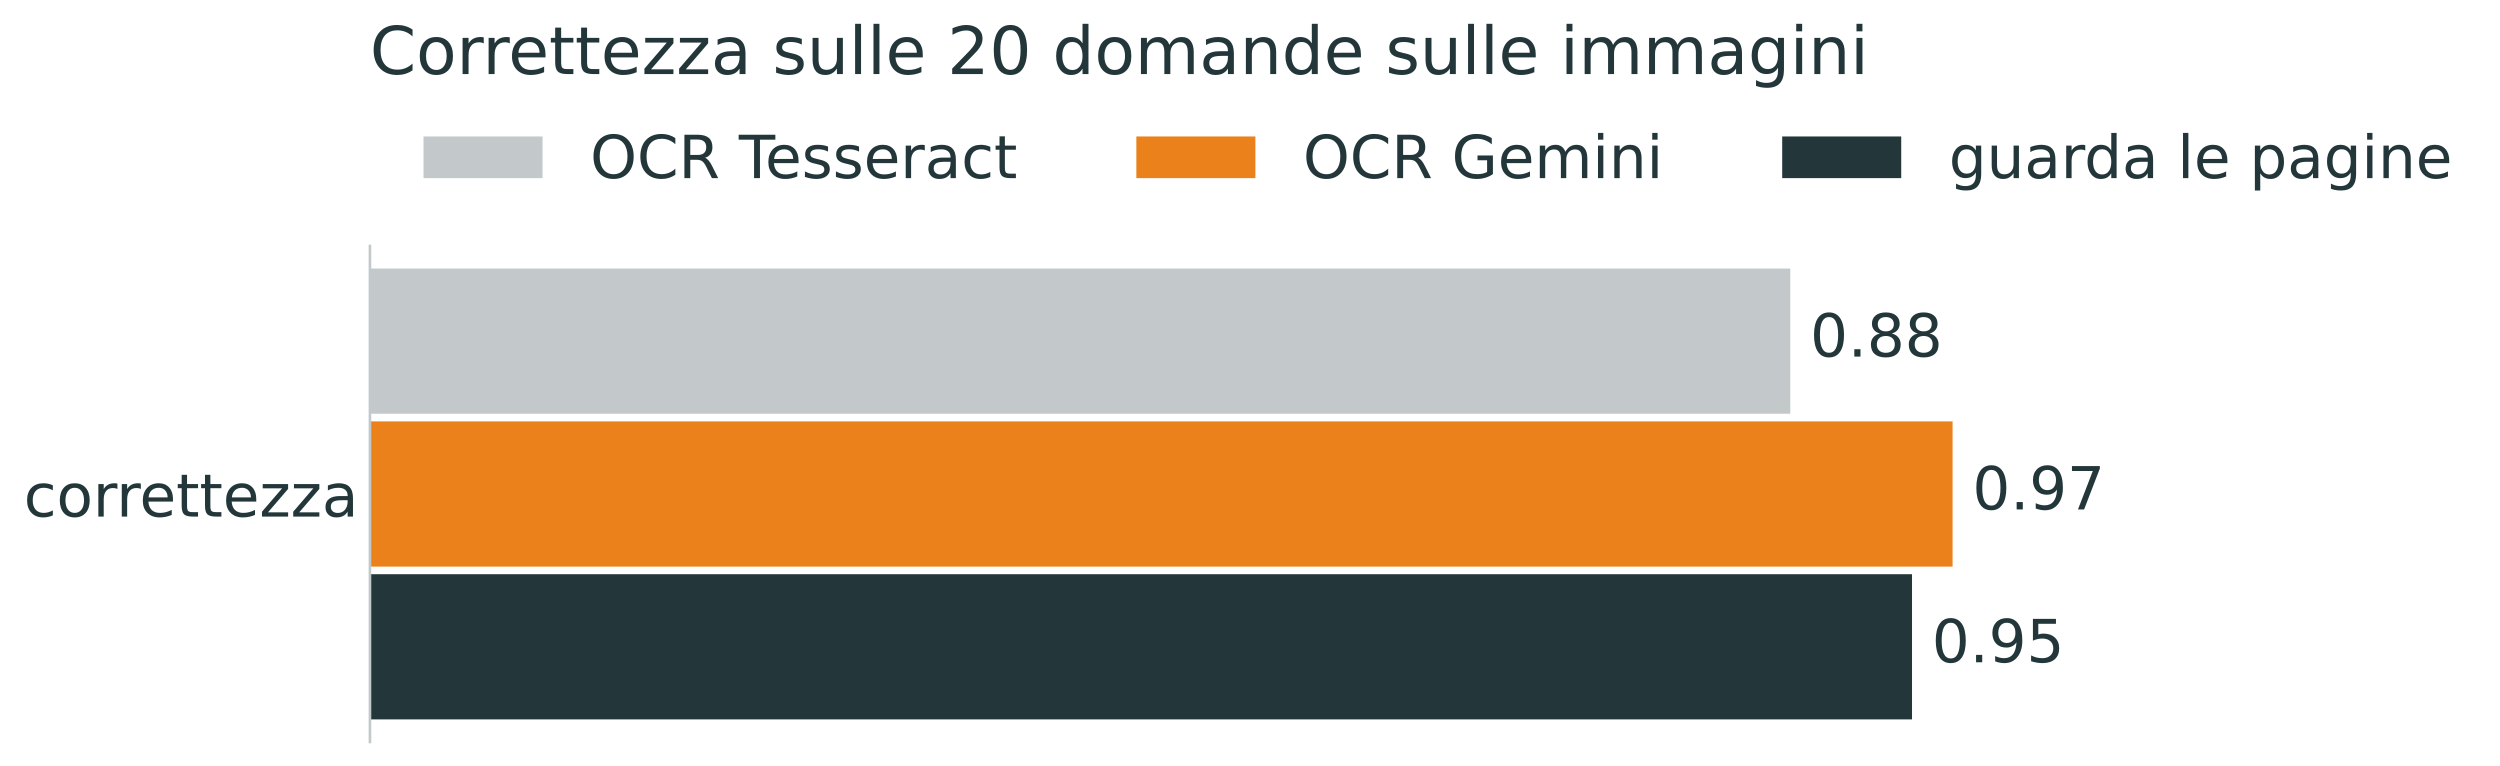
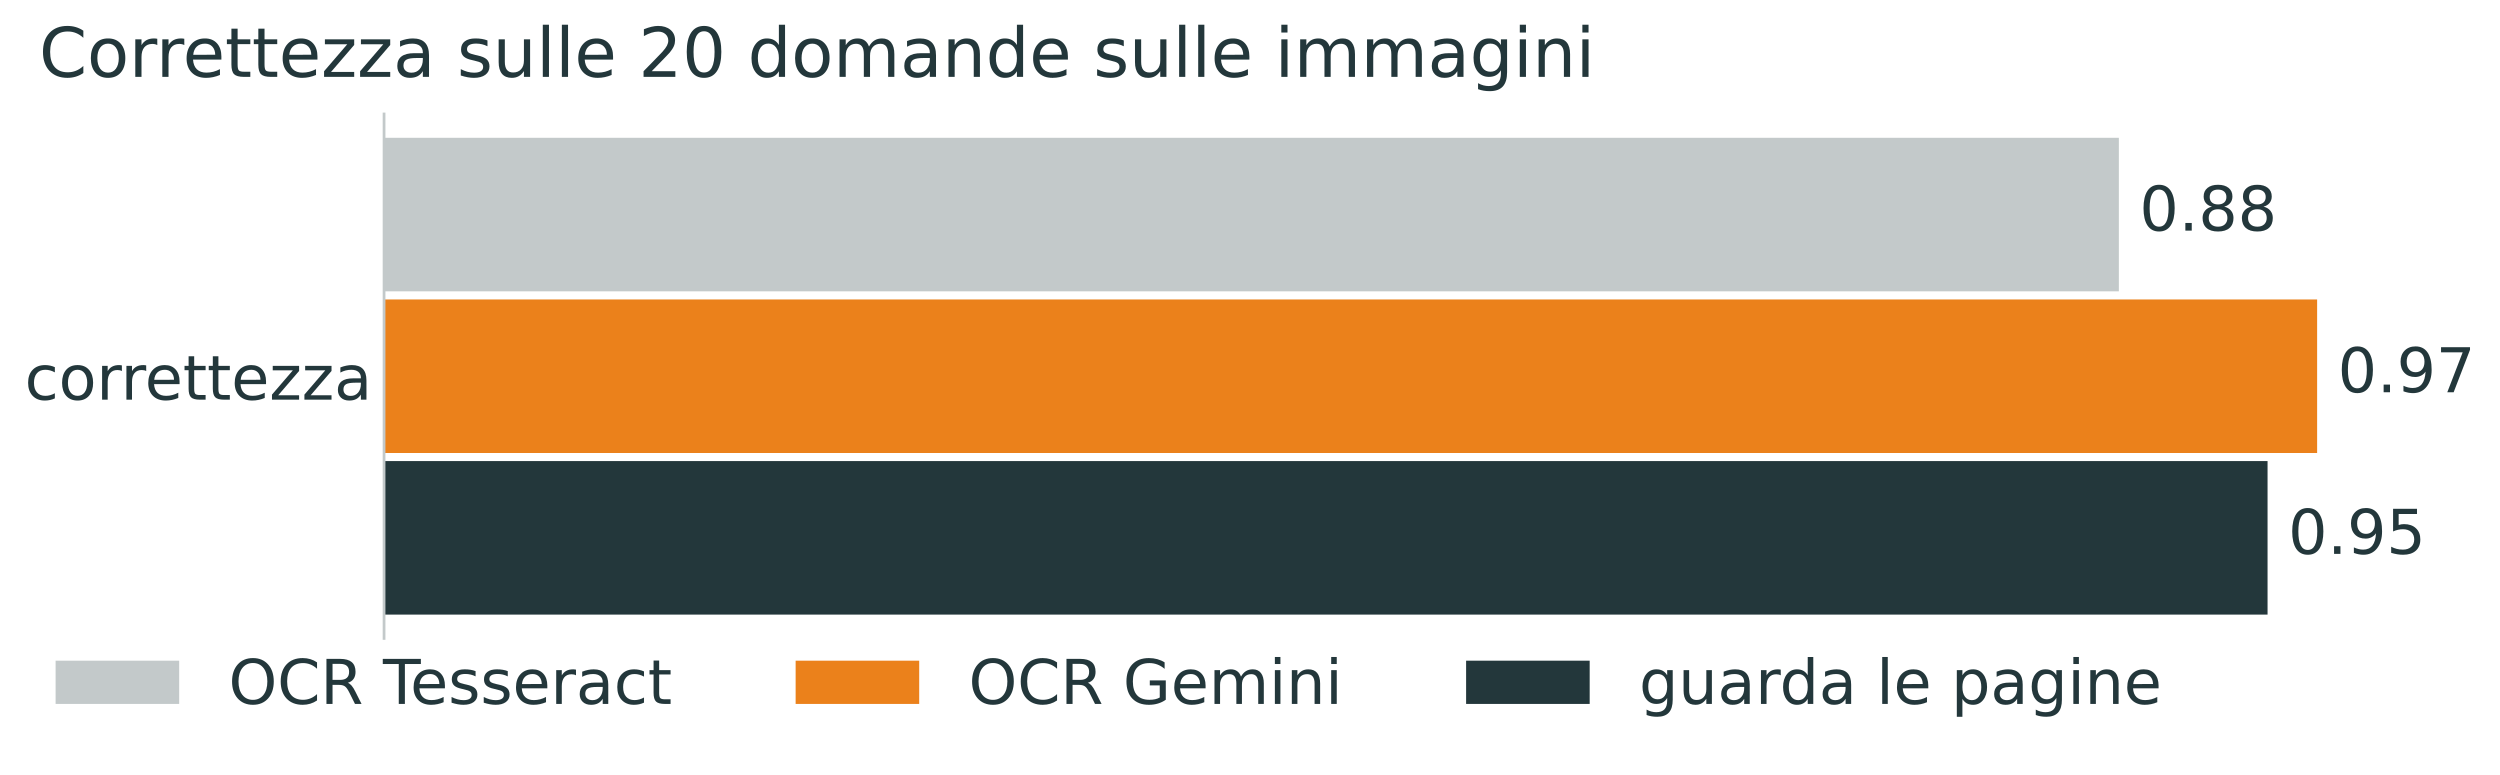
- <svg xmlns="http://www.w3.org/2000/svg" xmlns:xlink="http://www.w3.org/1999/xlink" width="756.105pt" height="231.6pt" viewBox="0 0 756.105 231.6" version="1.1">
+ <svg xmlns="http://www.w3.org/2000/svg" xmlns:xlink="http://www.w3.org/1999/xlink" width="728.327pt" height="225.6pt" viewBox="0 0 728.327 225.6" version="1.1">
  <defs>
    <style type="text/css">*{stroke-linejoin: round; stroke-linecap: butt}</style>
  </defs>
  <g id="figure_1">
    <g id="patch_1">
-       <path d="M 0 231.6  L 756.105 231.6  L 756.105 -0  L 0 -0  L 0 231.6  z " style="fill: none" />
+       <path d="M 0 225.6  L 728.327 225.6  L 728.327 0  L 0 0  L 0 225.6  z " style="fill: none" />
    </g>
    <g id="axes_1">
      <g id="patch_2">
-         <path d="M 111.888 224.4  L 614.477 224.4  L 614.477 74.397  L 111.888 74.397  L 111.888 224.4  z " style="fill: none" />
+         <path d="M 111.888 185.998  L 703.207 185.998  L 703.207 33.202  L 111.888 33.202  L 111.888 185.998  z " style="fill: none" />
      </g>
      <g id="patch_3">
-         <path d="M 111.888 81.215  L 541.451 81.215  L 541.451 125.13  L 111.888 125.13  z " clip-path="url(#p79efbc7f48)" style="fill: #c3c9ca" />
+         <path d="M 111.888 40.147  L 617.289 40.147  L 617.289 84.879  L 111.888 84.879  z " clip-path="url(#p6302c15e35)" style="fill: #c3c9ca" />
      </g>
      <g id="patch_4">
-         <path d="M 111.888 127.441  L 590.544 127.441  L 590.544 171.355  L 111.888 171.355  z " clip-path="url(#p79efbc7f48)" style="fill: #eb811b" />
+         <path d="M 111.888 87.234  L 675.049 87.234  L 675.049 131.966  L 111.888 131.966  z " clip-path="url(#p6302c15e35)" style="fill: #eb811b" />
      </g>
      <g id="patch_5">
-         <path d="M 111.888 173.667  L 578.271 173.667  L 578.271 217.581  L 111.888 217.581  z " clip-path="url(#p79efbc7f48)" style="fill: #23373b" />
+         <path d="M 111.888 134.32  L 660.609 134.32  L 660.609 179.052  L 111.888 179.052  z " clip-path="url(#p6302c15e35)" style="fill: #23373b" />
      </g>
      <g id="matplotlib.axis_1">
        <g id="ytick_1">
          <g id="line2d_1" />
          <g id="text_1">
-             <g style="fill: #23373b" transform="translate(7.2 156.2361) scale(0.18 -0.18)">
+             <g style="fill: #23373b" transform="translate(7.2 116.4377) scale(0.18 -0.18)">
              <defs>
                <path id="DejaVuSans-46" d="M 3122 3366  L 3122 2828  Q 2878 2963 2633 3030  Q 2388 3097 2138 3097  Q 1578 3097 1268 2742  Q 959 2388 959 1747  Q 959 1106 1268 751  Q 1578 397 2138 397  Q 2388 397 2633 464  Q 2878 531 3122 666  L 3122 134  Q 2881 22 2623 -34  Q 2366 -91 2075 -91  Q 1284 -91 818 406  Q 353 903 353 1747  Q 353 2603 823 3093  Q 1294 3584 2113 3584  Q 2378 3584 2631 3529  Q 2884 3475 3122 3366  z " transform="scale(0.015625)" />
                <path id="DejaVuSans-52" d="M 1959 3097  Q 1497 3097 1228 2736  Q 959 2375 959 1747  Q 959 1119 1226 758  Q 1494 397 1959 397  Q 2419 397 2687 759  Q 2956 1122 2956 1747  Q 2956 2369 2687 2733  Q 2419 3097 1959 3097  z M 1959 3584  Q 2709 3584 3137 3096  Q 3566 2609 3566 1747  Q 3566 888 3137 398  Q 2709 -91 1959 -91  Q 1206 -91 779 398  Q 353 888 353 1747  Q 353 2609 779 3096  Q 1206 3584 1959 3584  z " transform="scale(0.015625)" />
                <path id="DejaVuSans-55" d="M 2631 2963  Q 2534 3019 2420 3045  Q 2306 3072 2169 3072  Q 1681 3072 1420 2755  Q 1159 2438 1159 1844  L 1159 0  L 581 0  L 581 3500  L 1159 3500  L 1159 2956  Q 1341 3275 1631 3429  Q 1922 3584 2338 3584  Q 2397 3584 2469 3576  Q 2541 3569 2628 3553  L 2631 2963  z " transform="scale(0.015625)" />
                <path id="DejaVuSans-48" d="M 3597 1894  L 3597 1613  L 953 1613  Q 991 1019 1311 708  Q 1631 397 2203 397  Q 2534 397 2845 478  Q 3156 559 3463 722  L 3463 178  Q 3153 47 2828 -22  Q 2503 -91 2169 -91  Q 1331 -91 842 396  Q 353 884 353 1716  Q 353 2575 817 3079  Q 1281 3584 2069 3584  Q 2775 3584 3186 3129  Q 3597 2675 3597 1894  z M 3022 2063  Q 3016 2534 2758 2815  Q 2500 3097 2075 3097  Q 1594 3097 1305 2825  Q 1016 2553 972 2059  L 3022 2063  z " transform="scale(0.015625)" />
                <path id="DejaVuSans-57" d="M 1172 4494  L 1172 3500  L 2356 3500  L 2356 3053  L 1172 3053  L 1172 1153  Q 1172 725 1289 603  Q 1406 481 1766 481  L 2356 481  L 2356 0  L 1766 0  Q 1100 0 847 248  Q 594 497 594 1153  L 594 3053  L 172 3053  L 172 3500  L 594 3500  L 594 4494  L 1172 4494  z " transform="scale(0.015625)" />
                <path id="DejaVuSans-5d" d="M 353 3500  L 3084 3500  L 3084 2975  L 922 459  L 3084 459  L 3084 0  L 275 0  L 275 525  L 2438 3041  L 353 3041  L 353 3500  z " transform="scale(0.015625)" />
                <path id="DejaVuSans-44" d="M 2194 1759  Q 1497 1759 1228 1600  Q 959 1441 959 1056  Q 959 750 1161 570  Q 1363 391 1709 391  Q 2188 391 2477 730  Q 2766 1069 2766 1631  L 2766 1759  L 2194 1759  z M 3341 1997  L 3341 0  L 2766 0  L 2766 531  Q 2569 213 2275 61  Q 1981 -91 1556 -91  Q 1019 -91 701 211  Q 384 513 384 1019  Q 384 1609 779 1909  Q 1175 2209 1959 2209  L 2766 2209  L 2766 2266  Q 2766 2663 2505 2880  Q 2244 3097 1772 3097  Q 1472 3097 1187 3025  Q 903 2953 641 2809  L 641 3341  Q 956 3463 1253 3523  Q 1550 3584 1831 3584  Q 2591 3584 2966 3190  Q 3341 2797 3341 1997  z " transform="scale(0.015625)" />
              </defs>
              <use xlink:href="#DejaVuSans-46" />
              <use xlink:href="#DejaVuSans-52" transform="translate(54.98438 0)" />
              <use xlink:href="#DejaVuSans-55" transform="translate(116.1719 0)" />
              <use xlink:href="#DejaVuSans-55" transform="translate(155.5312 0)" />
              <use xlink:href="#DejaVuSans-48" transform="translate(194.4375 0)" />
              <use xlink:href="#DejaVuSans-57" transform="translate(255.9688 0)" />
              <use xlink:href="#DejaVuSans-57" transform="translate(295.1719 0)" />
              <use xlink:href="#DejaVuSans-48" transform="translate(334.375 0)" />
              <use xlink:href="#DejaVuSans-5d" transform="translate(395.9062 0)" />
              <use xlink:href="#DejaVuSans-5d" transform="translate(448.3906 0)" />
              <use xlink:href="#DejaVuSans-44" transform="translate(500.875 0)" />
            </g>
          </g>
        </g>
      </g>
      <g id="patch_6">
-         <path d="M 111.888 224.4  L 111.888 74.397  " style="fill: none; stroke: #c3c9ca; stroke-width: 0.8; stroke-linejoin: miter; stroke-linecap: square" />
+         <path d="M 111.888 185.998  L 111.888 33.202  " style="fill: none; stroke: #c3c9ca; stroke-width: 0.8; stroke-linejoin: miter; stroke-linecap: square" />
      </g>
      <g id="text_2">
-         <g style="fill: #23373b" transform="translate(547.4509 107.8482) scale(0.18 -0.18)">
+         <g style="fill: #23373b" transform="translate(623.2892 67.18915) scale(0.18 -0.18)">
          <defs>
            <path id="DejaVuSans-13" d="M 2034 4250  Q 1547 4250 1301 3770  Q 1056 3291 1056 2328  Q 1056 1369 1301 889  Q 1547 409 2034 409  Q 2525 409 2770 889  Q 3016 1369 3016 2328  Q 3016 3291 2770 3770  Q 2525 4250 2034 4250  z M 2034 4750  Q 2819 4750 3233 4129  Q 3647 3509 3647 2328  Q 3647 1150 3233 529  Q 2819 -91 2034 -91  Q 1250 -91 836 529  Q 422 1150 422 2328  Q 422 3509 836 4129  Q 1250 4750 2034 4750  z " transform="scale(0.015625)" />
            <path id="DejaVuSans-11" d="M 684 794  L 1344 794  L 1344 0  L 684 0  L 684 794  z " transform="scale(0.015625)" />
            <path id="DejaVuSans-1b" d="M 2034 2216  Q 1584 2216 1326 1975  Q 1069 1734 1069 1313  Q 1069 891 1326 650  Q 1584 409 2034 409  Q 2484 409 2743 651  Q 3003 894 3003 1313  Q 3003 1734 2745 1975  Q 2488 2216 2034 2216  z M 1403 2484  Q 997 2584 770 2862  Q 544 3141 544 3541  Q 544 4100 942 4425  Q 1341 4750 2034 4750  Q 2731 4750 3128 4425  Q 3525 4100 3525 3541  Q 3525 3141 3298 2862  Q 3072 2584 2669 2484  Q 3125 2378 3379 2068  Q 3634 1759 3634 1313  Q 3634 634 3220 271  Q 2806 -91 2034 -91  Q 1263 -91 848 271  Q 434 634 434 1313  Q 434 1759 690 2068  Q 947 2378 1403 2484  z M 1172 3481  Q 1172 3119 1398 2916  Q 1625 2713 2034 2713  Q 2441 2713 2670 2916  Q 2900 3119 2900 3481  Q 2900 3844 2670 4047  Q 2441 4250 2034 4250  Q 1625 4250 1398 4047  Q 1172 3844 1172 3481  z " transform="scale(0.015625)" />
          </defs>
          <use xlink:href="#DejaVuSans-13" />
          <use xlink:href="#DejaVuSans-11" transform="translate(63.625 0)" />
          <use xlink:href="#DejaVuSans-1b" transform="translate(95.40625 0)" />
          <use xlink:href="#DejaVuSans-1b" transform="translate(159.0312 0)" />
        </g>
      </g>
      <g id="text_3">
-         <g style="fill: #23373b" transform="translate(596.5438 154.074) scale(0.18 -0.18)">
+         <g style="fill: #23373b" transform="translate(681.0493 114.2756) scale(0.18 -0.18)">
          <defs>
            <path id="DejaVuSans-1c" d="M 703 97  L 703 672  Q 941 559 1184 500  Q 1428 441 1663 441  Q 2288 441 2617 861  Q 2947 1281 2994 2138  Q 2813 1869 2534 1725  Q 2256 1581 1919 1581  Q 1219 1581 811 2004  Q 403 2428 403 3163  Q 403 3881 828 4315  Q 1253 4750 1959 4750  Q 2769 4750 3195 4129  Q 3622 3509 3622 2328  Q 3622 1225 3098 567  Q 2575 -91 1691 -91  Q 1453 -91 1209 -44  Q 966 3 703 97  z M 1959 2075  Q 2384 2075 2632 2365  Q 2881 2656 2881 3163  Q 2881 3666 2632 3958  Q 2384 4250 1959 4250  Q 1534 4250 1286 3958  Q 1038 3666 1038 3163  Q 1038 2656 1286 2365  Q 1534 2075 1959 2075  z " transform="scale(0.015625)" />
            <path id="DejaVuSans-1a" d="M 525 4666  L 3525 4666  L 3525 4397  L 1831 0  L 1172 0  L 2766 4134  L 525 4134  L 525 4666  z " transform="scale(0.015625)" />
          </defs>
          <use xlink:href="#DejaVuSans-13" />
          <use xlink:href="#DejaVuSans-11" transform="translate(63.625 0)" />
          <use xlink:href="#DejaVuSans-1c" transform="translate(95.40625 0)" />
          <use xlink:href="#DejaVuSans-1a" transform="translate(159.0312 0)" />
        </g>
      </g>
      <g id="text_4">
-         <g style="fill: #23373b" transform="translate(584.2705 200.2998) scale(0.18 -0.18)">
+         <g style="fill: #23373b" transform="translate(666.6092 161.3621) scale(0.18 -0.18)">
          <defs>
            <path id="DejaVuSans-18" d="M 691 4666  L 3169 4666  L 3169 4134  L 1269 4134  L 1269 2991  Q 1406 3038 1543 3061  Q 1681 3084 1819 3084  Q 2600 3084 3056 2656  Q 3513 2228 3513 1497  Q 3513 744 3044 326  Q 2575 -91 1722 -91  Q 1428 -91 1123 -41  Q 819 9 494 109  L 494 744  Q 775 591 1075 516  Q 1375 441 1709 441  Q 2250 441 2565 725  Q 2881 1009 2881 1497  Q 2881 1984 2565 2268  Q 2250 2553 1709 2553  Q 1456 2553 1204 2497  Q 953 2441 691 2322  L 691 4666  z " transform="scale(0.015625)" />
          </defs>
          <use xlink:href="#DejaVuSans-13" />
          <use xlink:href="#DejaVuSans-11" transform="translate(63.625 0)" />
          <use xlink:href="#DejaVuSans-1c" transform="translate(95.40625 0)" />
          <use xlink:href="#DejaVuSans-18" transform="translate(159.0312 0)" />
        </g>
      </g>
-       <g id="text_5">
-         <g style="fill: #23373b" transform="translate(111.8881 22.39688) scale(0.2 -0.2)">
-           <defs>
-             <path id="DejaVuSans-26" d="M 4122 4306  L 4122 3641  Q 3803 3938 3442 4084  Q 3081 4231 2675 4231  Q 1875 4231 1450 3742  Q 1025 3253 1025 2328  Q 1025 1406 1450 917  Q 1875 428 2675 428  Q 3081 428 3442 575  Q 3803 722 4122 1019  L 4122 359  Q 3791 134 3420 21  Q 3050 -91 2638 -91  Q 1578 -91 968 557  Q 359 1206 359 2328  Q 359 3453 968 4101  Q 1578 4750 2638 4750  Q 3056 4750 3426 4639  Q 3797 4528 4122 4306  z " transform="scale(0.015625)" />
-             <path id="DejaVuSans-3" transform="scale(0.015625)" />
-             <path id="DejaVuSans-56" d="M 2834 3397  L 2834 2853  Q 2591 2978 2328 3040  Q 2066 3103 1784 3103  Q 1356 3103 1142 2972  Q 928 2841 928 2578  Q 928 2378 1081 2264  Q 1234 2150 1697 2047  L 1894 2003  Q 2506 1872 2764 1633  Q 3022 1394 3022 966  Q 3022 478 2636 193  Q 2250 -91 1575 -91  Q 1294 -91 989 -36  Q 684 19 347 128  L 347 722  Q 666 556 975 473  Q 1284 391 1588 391  Q 1994 391 2212 530  Q 2431 669 2431 922  Q 2431 1156 2273 1281  Q 2116 1406 1581 1522  L 1381 1569  Q 847 1681 609 1914  Q 372 2147 372 2553  Q 372 3047 722 3315  Q 1072 3584 1716 3584  Q 2034 3584 2315 3537  Q 2597 3491 2834 3397  z " transform="scale(0.015625)" />
-             <path id="DejaVuSans-58" d="M 544 1381  L 544 3500  L 1119 3500  L 1119 1403  Q 1119 906 1312 657  Q 1506 409 1894 409  Q 2359 409 2629 706  Q 2900 1003 2900 1516  L 2900 3500  L 3475 3500  L 3475 0  L 2900 0  L 2900 538  Q 2691 219 2414 64  Q 2138 -91 1772 -91  Q 1169 -91 856 284  Q 544 659 544 1381  z M 1991 3584  L 1991 3584  z " transform="scale(0.015625)" />
-             <path id="DejaVuSans-4f" d="M 603 4863  L 1178 4863  L 1178 0  L 603 0  L 603 4863  z " transform="scale(0.015625)" />
-             <path id="DejaVuSans-15" d="M 1228 531  L 3431 531  L 3431 0  L 469 0  L 469 531  Q 828 903 1448 1529  Q 2069 2156 2228 2338  Q 2531 2678 2651 2914  Q 2772 3150 2772 3378  Q 2772 3750 2511 3984  Q 2250 4219 1831 4219  Q 1534 4219 1204 4116  Q 875 4013 500 3803  L 500 4441  Q 881 4594 1212 4672  Q 1544 4750 1819 4750  Q 2544 4750 2975 4387  Q 3406 4025 3406 3419  Q 3406 3131 3298 2873  Q 3191 2616 2906 2266  Q 2828 2175 2409 1742  Q 1991 1309 1228 531  z " transform="scale(0.015625)" />
-             <path id="DejaVuSans-47" d="M 2906 2969  L 2906 4863  L 3481 4863  L 3481 0  L 2906 0  L 2906 525  Q 2725 213 2448 61  Q 2172 -91 1784 -91  Q 1150 -91 751 415  Q 353 922 353 1747  Q 353 2572 751 3078  Q 1150 3584 1784 3584  Q 2172 3584 2448 3432  Q 2725 3281 2906 2969  z M 947 1747  Q 947 1113 1208 752  Q 1469 391 1925 391  Q 2381 391 2643 752  Q 2906 1113 2906 1747  Q 2906 2381 2643 2742  Q 2381 3103 1925 3103  Q 1469 3103 1208 2742  Q 947 2381 947 1747  z " transform="scale(0.015625)" />
-             <path id="DejaVuSans-50" d="M 3328 2828  Q 3544 3216 3844 3400  Q 4144 3584 4550 3584  Q 5097 3584 5394 3201  Q 5691 2819 5691 2113  L 5691 0  L 5113 0  L 5113 2094  Q 5113 2597 4934 2840  Q 4756 3084 4391 3084  Q 3944 3084 3684 2787  Q 3425 2491 3425 1978  L 3425 0  L 2847 0  L 2847 2094  Q 2847 2600 2669 2842  Q 2491 3084 2119 3084  Q 1678 3084 1418 2786  Q 1159 2488 1159 1978  L 1159 0  L 581 0  L 581 3500  L 1159 3500  L 1159 2956  Q 1356 3278 1631 3431  Q 1906 3584 2284 3584  Q 2666 3584 2933 3390  Q 3200 3197 3328 2828  z " transform="scale(0.015625)" />
-             <path id="DejaVuSans-51" d="M 3513 2113  L 3513 0  L 2938 0  L 2938 2094  Q 2938 2591 2744 2837  Q 2550 3084 2163 3084  Q 1697 3084 1428 2787  Q 1159 2491 1159 1978  L 1159 0  L 581 0  L 581 3500  L 1159 3500  L 1159 2956  Q 1366 3272 1645 3428  Q 1925 3584 2291 3584  Q 2894 3584 3203 3211  Q 3513 2838 3513 2113  z " transform="scale(0.015625)" />
-             <path id="DejaVuSans-4c" d="M 603 3500  L 1178 3500  L 1178 0  L 603 0  L 603 3500  z M 603 4863  L 1178 4863  L 1178 4134  L 603 4134  L 603 4863  z " transform="scale(0.015625)" />
-             <path id="DejaVuSans-4a" d="M 2906 1791  Q 2906 2416 2648 2759  Q 2391 3103 1925 3103  Q 1463 3103 1205 2759  Q 947 2416 947 1791  Q 947 1169 1205 825  Q 1463 481 1925 481  Q 2391 481 2648 825  Q 2906 1169 2906 1791  z M 3481 434  Q 3481 -459 3084 -895  Q 2688 -1331 1869 -1331  Q 1566 -1331 1297 -1286  Q 1028 -1241 775 -1147  L 775 -588  Q 1028 -725 1275 -790  Q 1522 -856 1778 -856  Q 2344 -856 2625 -561  Q 2906 -266 2906 331  L 2906 616  Q 2728 306 2450 153  Q 2172 0 1784 0  Q 1141 0 747 490  Q 353 981 353 1791  Q 353 2603 747 3093  Q 1141 3584 1784 3584  Q 2172 3584 2450 3431  Q 2728 3278 2906 2969  L 2906 3500  L 3481 3500  L 3481 434  z " transform="scale(0.015625)" />
-           </defs>
-           <use xlink:href="#DejaVuSans-26" />
-           <use xlink:href="#DejaVuSans-52" transform="translate(69.82812 0)" />
-           <use xlink:href="#DejaVuSans-55" transform="translate(131.0156 0)" />
-           <use xlink:href="#DejaVuSans-55" transform="translate(170.375 0)" />
-           <use xlink:href="#DejaVuSans-48" transform="translate(209.2812 0)" />
-           <use xlink:href="#DejaVuSans-57" transform="translate(270.8125 0)" />
-           <use xlink:href="#DejaVuSans-57" transform="translate(310.0156 0)" />
-           <use xlink:href="#DejaVuSans-48" transform="translate(349.2188 0)" />
-           <use xlink:href="#DejaVuSans-5d" transform="translate(410.75 0)" />
-           <use xlink:href="#DejaVuSans-5d" transform="translate(463.2344 0)" />
-           <use xlink:href="#DejaVuSans-44" transform="translate(515.7188 0)" />
-           <use xlink:href="#DejaVuSans-3" transform="translate(577 0)" />
-           <use xlink:href="#DejaVuSans-56" transform="translate(608.7812 0)" />
-           <use xlink:href="#DejaVuSans-58" transform="translate(660.875 0)" />
-           <use xlink:href="#DejaVuSans-4f" transform="translate(724.25 0)" />
-           <use xlink:href="#DejaVuSans-4f" transform="translate(752.0312 0)" />
-           <use xlink:href="#DejaVuSans-48" transform="translate(779.8125 0)" />
-           <use xlink:href="#DejaVuSans-3" transform="translate(841.3438 0)" />
-           <use xlink:href="#DejaVuSans-15" transform="translate(873.125 0)" />
-           <use xlink:href="#DejaVuSans-13" transform="translate(936.75 0)" />
-           <use xlink:href="#DejaVuSans-3" transform="translate(1000.375 0)" />
-           <use xlink:href="#DejaVuSans-47" transform="translate(1032.156 0)" />
-           <use xlink:href="#DejaVuSans-52" transform="translate(1095.641 0)" />
-           <use xlink:href="#DejaVuSans-50" transform="translate(1156.828 0)" />
-           <use xlink:href="#DejaVuSans-44" transform="translate(1254.234 0)" />
-           <use xlink:href="#DejaVuSans-51" transform="translate(1315.516 0)" />
-           <use xlink:href="#DejaVuSans-47" transform="translate(1378.891 0)" />
-           <use xlink:href="#DejaVuSans-48" transform="translate(1442.375 0)" />
-           <use xlink:href="#DejaVuSans-3" transform="translate(1503.906 0)" />
-           <use xlink:href="#DejaVuSans-56" transform="translate(1535.688 0)" />
-           <use xlink:href="#DejaVuSans-58" transform="translate(1587.781 0)" />
-           <use xlink:href="#DejaVuSans-4f" transform="translate(1651.156 0)" />
-           <use xlink:href="#DejaVuSans-4f" transform="translate(1678.938 0)" />
-           <use xlink:href="#DejaVuSans-48" transform="translate(1706.719 0)" />
-           <use xlink:href="#DejaVuSans-3" transform="translate(1768.25 0)" />
-           <use xlink:href="#DejaVuSans-4c" transform="translate(1800.031 0)" />
-           <use xlink:href="#DejaVuSans-50" transform="translate(1827.812 0)" />
-           <use xlink:href="#DejaVuSans-50" transform="translate(1925.219 0)" />
-           <use xlink:href="#DejaVuSans-44" transform="translate(2022.625 0)" />
-           <use xlink:href="#DejaVuSans-4a" transform="translate(2083.906 0)" />
-           <use xlink:href="#DejaVuSans-4c" transform="translate(2147.391 0)" />
-           <use xlink:href="#DejaVuSans-51" transform="translate(2175.172 0)" />
-           <use xlink:href="#DejaVuSans-4c" transform="translate(2238.547 0)" />
-         </g>
-       </g>
-       <g id="legend_1">
-         <g id="patch_7">
-           <path d="M 128.088 53.873  L 164.088 53.873  L 164.088 41.273  L 128.088 41.273  z " style="fill: #c3c9ca" />
-         </g>
-         <g id="text_6">
-           <g style="fill: #23373b" transform="translate(178.4881 53.87266) scale(0.18 -0.18)">
-             <defs>
-               <path id="DejaVuSans-32" d="M 2522 4238  Q 1834 4238 1429 3725  Q 1025 3213 1025 2328  Q 1025 1447 1429 934  Q 1834 422 2522 422  Q 3209 422 3611 934  Q 4013 1447 4013 2328  Q 4013 3213 3611 3725  Q 3209 4238 2522 4238  z M 2522 4750  Q 3503 4750 4090 4092  Q 4678 3434 4678 2328  Q 4678 1225 4090 567  Q 3503 -91 2522 -91  Q 1538 -91 948 565  Q 359 1222 359 2328  Q 359 3434 948 4092  Q 1538 4750 2522 4750  z " transform="scale(0.015625)" />
-               <path id="DejaVuSans-35" d="M 2841 2188  Q 3044 2119 3236 1894  Q 3428 1669 3622 1275  L 4263 0  L 3584 0  L 2988 1197  Q 2756 1666 2539 1819  Q 2322 1972 1947 1972  L 1259 1972  L 1259 0  L 628 0  L 628 4666  L 2053 4666  Q 2853 4666 3247 4331  Q 3641 3997 3641 3322  Q 3641 2881 3436 2590  Q 3231 2300 2841 2188  z M 1259 4147  L 1259 2491  L 2053 2491  Q 2509 2491 2742 2702  Q 2975 2913 2975 3322  Q 2975 3731 2742 3939  Q 2509 4147 2053 4147  L 1259 4147  z " transform="scale(0.015625)" />
-               <path id="DejaVuSans-37" d="M -19 4666  L 3928 4666  L 3928 4134  L 2272 4134  L 2272 0  L 1638 0  L 1638 4134  L -19 4134  L -19 4666  z " transform="scale(0.015625)" />
-             </defs>
-             <use xlink:href="#DejaVuSans-32" />
-             <use xlink:href="#DejaVuSans-26" transform="translate(78.71875 0)" />
-             <use xlink:href="#DejaVuSans-35" transform="translate(148.5469 0)" />
-             <use xlink:href="#DejaVuSans-3" transform="translate(218.0312 0)" />
-             <use xlink:href="#DejaVuSans-37" transform="translate(249.8125 0)" />
-             <use xlink:href="#DejaVuSans-48" transform="translate(293.9062 0)" />
-             <use xlink:href="#DejaVuSans-56" transform="translate(355.4375 0)" />
-             <use xlink:href="#DejaVuSans-56" transform="translate(407.5312 0)" />
-             <use xlink:href="#DejaVuSans-48" transform="translate(459.625 0)" />
-             <use xlink:href="#DejaVuSans-55" transform="translate(521.1562 0)" />
-             <use xlink:href="#DejaVuSans-44" transform="translate(562.2656 0)" />
-             <use xlink:href="#DejaVuSans-46" transform="translate(623.5469 0)" />
-             <use xlink:href="#DejaVuSans-57" transform="translate(678.5312 0)" />
-           </g>
-         </g>
-         <g id="patch_8">
-           <path d="M 343.68 53.873  L 379.68 53.873  L 379.68 41.273  L 343.68 41.273  z " style="fill: #eb811b" />
-         </g>
-         <g id="text_7">
-           <g style="fill: #23373b" transform="translate(394.0803 53.87266) scale(0.18 -0.18)">
-             <defs>
-               <path id="DejaVuSans-2a" d="M 3809 666  L 3809 1919  L 2778 1919  L 2778 2438  L 4434 2438  L 4434 434  Q 4069 175 3628 42  Q 3188 -91 2688 -91  Q 1594 -91 976 548  Q 359 1188 359 2328  Q 359 3472 976 4111  Q 1594 4750 2688 4750  Q 3144 4750 3555 4637  Q 3966 4525 4313 4306  L 4313 3634  Q 3963 3931 3569 4081  Q 3175 4231 2741 4231  Q 1884 4231 1454 3753  Q 1025 3275 1025 2328  Q 1025 1384 1454 906  Q 1884 428 2741 428  Q 3075 428 3337 486  Q 3600 544 3809 666  z " transform="scale(0.015625)" />
-             </defs>
-             <use xlink:href="#DejaVuSans-32" />
-             <use xlink:href="#DejaVuSans-26" transform="translate(78.71875 0)" />
-             <use xlink:href="#DejaVuSans-35" transform="translate(148.5469 0)" />
-             <use xlink:href="#DejaVuSans-3" transform="translate(218.0312 0)" />
-             <use xlink:href="#DejaVuSans-2a" transform="translate(249.8125 0)" />
-             <use xlink:href="#DejaVuSans-48" transform="translate(327.2969 0)" />
-             <use xlink:href="#DejaVuSans-50" transform="translate(388.8281 0)" />
-             <use xlink:href="#DejaVuSans-4c" transform="translate(486.2344 0)" />
-             <use xlink:href="#DejaVuSans-51" transform="translate(514.0156 0)" />
-             <use xlink:href="#DejaVuSans-4c" transform="translate(577.3906 0)" />
-           </g>
-         </g>
-         <g id="patch_9">
-           <path d="M 539.011 53.873  L 575.011 53.873  L 575.011 41.273  L 539.011 41.273  z " style="fill: #23373b" />
-         </g>
-         <g id="text_8">
-           <g style="fill: #23373b" transform="translate(589.4112 53.87266) scale(0.18 -0.18)">
-             <defs>
-               <path id="DejaVuSans-53" d="M 1159 525  L 1159 -1331  L 581 -1331  L 581 3500  L 1159 3500  L 1159 2969  Q 1341 3281 1617 3432  Q 1894 3584 2278 3584  Q 2916 3584 3314 3078  Q 3713 2572 3713 1747  Q 3713 922 3314 415  Q 2916 -91 2278 -91  Q 1894 -91 1617 61  Q 1341 213 1159 525  z M 3116 1747  Q 3116 2381 2855 2742  Q 2594 3103 2138 3103  Q 1681 3103 1420 2742  Q 1159 2381 1159 1747  Q 1159 1113 1420 752  Q 1681 391 2138 391  Q 2594 391 2855 752  Q 3116 1113 3116 1747  z " transform="scale(0.015625)" />
-             </defs>
-             <use xlink:href="#DejaVuSans-4a" />
-             <use xlink:href="#DejaVuSans-58" transform="translate(63.48438 0)" />
-             <use xlink:href="#DejaVuSans-44" transform="translate(126.8594 0)" />
-             <use xlink:href="#DejaVuSans-55" transform="translate(188.1406 0)" />
-             <use xlink:href="#DejaVuSans-47" transform="translate(227.5 0)" />
-             <use xlink:href="#DejaVuSans-44" transform="translate(290.9844 0)" />
-             <use xlink:href="#DejaVuSans-3" transform="translate(352.2656 0)" />
-             <use xlink:href="#DejaVuSans-4f" transform="translate(384.0469 0)" />
-             <use xlink:href="#DejaVuSans-48" transform="translate(411.8281 0)" />
-             <use xlink:href="#DejaVuSans-3" transform="translate(473.3594 0)" />
-             <use xlink:href="#DejaVuSans-53" transform="translate(505.1406 0)" />
-             <use xlink:href="#DejaVuSans-44" transform="translate(568.625 0)" />
-             <use xlink:href="#DejaVuSans-4a" transform="translate(629.9062 0)" />
-             <use xlink:href="#DejaVuSans-4c" transform="translate(693.3906 0)" />
-             <use xlink:href="#DejaVuSans-51" transform="translate(721.1719 0)" />
-             <use xlink:href="#DejaVuSans-48" transform="translate(784.5469 0)" />
-           </g>
+     </g>
+     <g id="text_5">
+       <g style="fill: #23373b" transform="translate(11.39976 22.39688) scale(0.2 -0.2)">
+         <defs>
+           <path id="DejaVuSans-26" d="M 4122 4306  L 4122 3641  Q 3803 3938 3442 4084  Q 3081 4231 2675 4231  Q 1875 4231 1450 3742  Q 1025 3253 1025 2328  Q 1025 1406 1450 917  Q 1875 428 2675 428  Q 3081 428 3442 575  Q 3803 722 4122 1019  L 4122 359  Q 3791 134 3420 21  Q 3050 -91 2638 -91  Q 1578 -91 968 557  Q 359 1206 359 2328  Q 359 3453 968 4101  Q 1578 4750 2638 4750  Q 3056 4750 3426 4639  Q 3797 4528 4122 4306  z " transform="scale(0.015625)" />
+           <path id="DejaVuSans-3" transform="scale(0.015625)" />
+           <path id="DejaVuSans-56" d="M 2834 3397  L 2834 2853  Q 2591 2978 2328 3040  Q 2066 3103 1784 3103  Q 1356 3103 1142 2972  Q 928 2841 928 2578  Q 928 2378 1081 2264  Q 1234 2150 1697 2047  L 1894 2003  Q 2506 1872 2764 1633  Q 3022 1394 3022 966  Q 3022 478 2636 193  Q 2250 -91 1575 -91  Q 1294 -91 989 -36  Q 684 19 347 128  L 347 722  Q 666 556 975 473  Q 1284 391 1588 391  Q 1994 391 2212 530  Q 2431 669 2431 922  Q 2431 1156 2273 1281  Q 2116 1406 1581 1522  L 1381 1569  Q 847 1681 609 1914  Q 372 2147 372 2553  Q 372 3047 722 3315  Q 1072 3584 1716 3584  Q 2034 3584 2315 3537  Q 2597 3491 2834 3397  z " transform="scale(0.015625)" />
+           <path id="DejaVuSans-58" d="M 544 1381  L 544 3500  L 1119 3500  L 1119 1403  Q 1119 906 1312 657  Q 1506 409 1894 409  Q 2359 409 2629 706  Q 2900 1003 2900 1516  L 2900 3500  L 3475 3500  L 3475 0  L 2900 0  L 2900 538  Q 2691 219 2414 64  Q 2138 -91 1772 -91  Q 1169 -91 856 284  Q 544 659 544 1381  z M 1991 3584  L 1991 3584  z " transform="scale(0.015625)" />
+           <path id="DejaVuSans-4f" d="M 603 4863  L 1178 4863  L 1178 0  L 603 0  L 603 4863  z " transform="scale(0.015625)" />
+           <path id="DejaVuSans-15" d="M 1228 531  L 3431 531  L 3431 0  L 469 0  L 469 531  Q 828 903 1448 1529  Q 2069 2156 2228 2338  Q 2531 2678 2651 2914  Q 2772 3150 2772 3378  Q 2772 3750 2511 3984  Q 2250 4219 1831 4219  Q 1534 4219 1204 4116  Q 875 4013 500 3803  L 500 4441  Q 881 4594 1212 4672  Q 1544 4750 1819 4750  Q 2544 4750 2975 4387  Q 3406 4025 3406 3419  Q 3406 3131 3298 2873  Q 3191 2616 2906 2266  Q 2828 2175 2409 1742  Q 1991 1309 1228 531  z " transform="scale(0.015625)" />
+           <path id="DejaVuSans-47" d="M 2906 2969  L 2906 4863  L 3481 4863  L 3481 0  L 2906 0  L 2906 525  Q 2725 213 2448 61  Q 2172 -91 1784 -91  Q 1150 -91 751 415  Q 353 922 353 1747  Q 353 2572 751 3078  Q 1150 3584 1784 3584  Q 2172 3584 2448 3432  Q 2725 3281 2906 2969  z M 947 1747  Q 947 1113 1208 752  Q 1469 391 1925 391  Q 2381 391 2643 752  Q 2906 1113 2906 1747  Q 2906 2381 2643 2742  Q 2381 3103 1925 3103  Q 1469 3103 1208 2742  Q 947 2381 947 1747  z " transform="scale(0.015625)" />
+           <path id="DejaVuSans-50" d="M 3328 2828  Q 3544 3216 3844 3400  Q 4144 3584 4550 3584  Q 5097 3584 5394 3201  Q 5691 2819 5691 2113  L 5691 0  L 5113 0  L 5113 2094  Q 5113 2597 4934 2840  Q 4756 3084 4391 3084  Q 3944 3084 3684 2787  Q 3425 2491 3425 1978  L 3425 0  L 2847 0  L 2847 2094  Q 2847 2600 2669 2842  Q 2491 3084 2119 3084  Q 1678 3084 1418 2786  Q 1159 2488 1159 1978  L 1159 0  L 581 0  L 581 3500  L 1159 3500  L 1159 2956  Q 1356 3278 1631 3431  Q 1906 3584 2284 3584  Q 2666 3584 2933 3390  Q 3200 3197 3328 2828  z " transform="scale(0.015625)" />
+           <path id="DejaVuSans-51" d="M 3513 2113  L 3513 0  L 2938 0  L 2938 2094  Q 2938 2591 2744 2837  Q 2550 3084 2163 3084  Q 1697 3084 1428 2787  Q 1159 2491 1159 1978  L 1159 0  L 581 0  L 581 3500  L 1159 3500  L 1159 2956  Q 1366 3272 1645 3428  Q 1925 3584 2291 3584  Q 2894 3584 3203 3211  Q 3513 2838 3513 2113  z " transform="scale(0.015625)" />
+           <path id="DejaVuSans-4c" d="M 603 3500  L 1178 3500  L 1178 0  L 603 0  L 603 3500  z M 603 4863  L 1178 4863  L 1178 4134  L 603 4134  L 603 4863  z " transform="scale(0.015625)" />
+           <path id="DejaVuSans-4a" d="M 2906 1791  Q 2906 2416 2648 2759  Q 2391 3103 1925 3103  Q 1463 3103 1205 2759  Q 947 2416 947 1791  Q 947 1169 1205 825  Q 1463 481 1925 481  Q 2391 481 2648 825  Q 2906 1169 2906 1791  z M 3481 434  Q 3481 -459 3084 -895  Q 2688 -1331 1869 -1331  Q 1566 -1331 1297 -1286  Q 1028 -1241 775 -1147  L 775 -588  Q 1028 -725 1275 -790  Q 1522 -856 1778 -856  Q 2344 -856 2625 -561  Q 2906 -266 2906 331  L 2906 616  Q 2728 306 2450 153  Q 2172 0 1784 0  Q 1141 0 747 490  Q 353 981 353 1791  Q 353 2603 747 3093  Q 1141 3584 1784 3584  Q 2172 3584 2450 3431  Q 2728 3278 2906 2969  L 2906 3500  L 3481 3500  L 3481 434  z " transform="scale(0.015625)" />
+         </defs>
+         <use xlink:href="#DejaVuSans-26" />
+         <use xlink:href="#DejaVuSans-52" transform="translate(69.82812 0)" />
+         <use xlink:href="#DejaVuSans-55" transform="translate(131.0156 0)" />
+         <use xlink:href="#DejaVuSans-55" transform="translate(170.375 0)" />
+         <use xlink:href="#DejaVuSans-48" transform="translate(209.2812 0)" />
+         <use xlink:href="#DejaVuSans-57" transform="translate(270.8125 0)" />
+         <use xlink:href="#DejaVuSans-57" transform="translate(310.0156 0)" />
+         <use xlink:href="#DejaVuSans-48" transform="translate(349.2188 0)" />
+         <use xlink:href="#DejaVuSans-5d" transform="translate(410.75 0)" />
+         <use xlink:href="#DejaVuSans-5d" transform="translate(463.2344 0)" />
+         <use xlink:href="#DejaVuSans-44" transform="translate(515.7188 0)" />
+         <use xlink:href="#DejaVuSans-3" transform="translate(577 0)" />
+         <use xlink:href="#DejaVuSans-56" transform="translate(608.7812 0)" />
+         <use xlink:href="#DejaVuSans-58" transform="translate(660.875 0)" />
+         <use xlink:href="#DejaVuSans-4f" transform="translate(724.25 0)" />
+         <use xlink:href="#DejaVuSans-4f" transform="translate(752.0312 0)" />
+         <use xlink:href="#DejaVuSans-48" transform="translate(779.8125 0)" />
+         <use xlink:href="#DejaVuSans-3" transform="translate(841.3438 0)" />
+         <use xlink:href="#DejaVuSans-15" transform="translate(873.125 0)" />
+         <use xlink:href="#DejaVuSans-13" transform="translate(936.75 0)" />
+         <use xlink:href="#DejaVuSans-3" transform="translate(1000.375 0)" />
+         <use xlink:href="#DejaVuSans-47" transform="translate(1032.156 0)" />
+         <use xlink:href="#DejaVuSans-52" transform="translate(1095.641 0)" />
+         <use xlink:href="#DejaVuSans-50" transform="translate(1156.828 0)" />
+         <use xlink:href="#DejaVuSans-44" transform="translate(1254.234 0)" />
+         <use xlink:href="#DejaVuSans-51" transform="translate(1315.516 0)" />
+         <use xlink:href="#DejaVuSans-47" transform="translate(1378.891 0)" />
+         <use xlink:href="#DejaVuSans-48" transform="translate(1442.375 0)" />
+         <use xlink:href="#DejaVuSans-3" transform="translate(1503.906 0)" />
+         <use xlink:href="#DejaVuSans-56" transform="translate(1535.688 0)" />
+         <use xlink:href="#DejaVuSans-58" transform="translate(1587.781 0)" />
+         <use xlink:href="#DejaVuSans-4f" transform="translate(1651.156 0)" />
+         <use xlink:href="#DejaVuSans-4f" transform="translate(1678.938 0)" />
+         <use xlink:href="#DejaVuSans-48" transform="translate(1706.719 0)" />
+         <use xlink:href="#DejaVuSans-3" transform="translate(1768.25 0)" />
+         <use xlink:href="#DejaVuSans-4c" transform="translate(1800.031 0)" />
+         <use xlink:href="#DejaVuSans-50" transform="translate(1827.812 0)" />
+         <use xlink:href="#DejaVuSans-50" transform="translate(1925.219 0)" />
+         <use xlink:href="#DejaVuSans-44" transform="translate(2022.625 0)" />
+         <use xlink:href="#DejaVuSans-4a" transform="translate(2083.906 0)" />
+         <use xlink:href="#DejaVuSans-4c" transform="translate(2147.391 0)" />
+         <use xlink:href="#DejaVuSans-51" transform="translate(2175.172 0)" />
+         <use xlink:href="#DejaVuSans-4c" transform="translate(2238.547 0)" />
+       </g>
+     </g>
+     <g id="legend_1">
+       <g id="patch_7">
+         <path d="M 16.2 205.076  L 52.2 205.076  L 52.2 192.476  L 16.2 192.476  z " style="fill: #c3c9ca" />
+       </g>
+       <g id="text_6">
+         <g style="fill: #23373b" transform="translate(66.6 205.0755) scale(0.18 -0.18)">
+           <defs>
+             <path id="DejaVuSans-32" d="M 2522 4238  Q 1834 4238 1429 3725  Q 1025 3213 1025 2328  Q 1025 1447 1429 934  Q 1834 422 2522 422  Q 3209 422 3611 934  Q 4013 1447 4013 2328  Q 4013 3213 3611 3725  Q 3209 4238 2522 4238  z M 2522 4750  Q 3503 4750 4090 4092  Q 4678 3434 4678 2328  Q 4678 1225 4090 567  Q 3503 -91 2522 -91  Q 1538 -91 948 565  Q 359 1222 359 2328  Q 359 3434 948 4092  Q 1538 4750 2522 4750  z " transform="scale(0.015625)" />
+             <path id="DejaVuSans-35" d="M 2841 2188  Q 3044 2119 3236 1894  Q 3428 1669 3622 1275  L 4263 0  L 3584 0  L 2988 1197  Q 2756 1666 2539 1819  Q 2322 1972 1947 1972  L 1259 1972  L 1259 0  L 628 0  L 628 4666  L 2053 4666  Q 2853 4666 3247 4331  Q 3641 3997 3641 3322  Q 3641 2881 3436 2590  Q 3231 2300 2841 2188  z M 1259 4147  L 1259 2491  L 2053 2491  Q 2509 2491 2742 2702  Q 2975 2913 2975 3322  Q 2975 3731 2742 3939  Q 2509 4147 2053 4147  L 1259 4147  z " transform="scale(0.015625)" />
+             <path id="DejaVuSans-37" d="M -19 4666  L 3928 4666  L 3928 4134  L 2272 4134  L 2272 0  L 1638 0  L 1638 4134  L -19 4134  L -19 4666  z " transform="scale(0.015625)" />
+           </defs>
+           <use xlink:href="#DejaVuSans-32" />
+           <use xlink:href="#DejaVuSans-26" transform="translate(78.71875 0)" />
+           <use xlink:href="#DejaVuSans-35" transform="translate(148.5469 0)" />
+           <use xlink:href="#DejaVuSans-3" transform="translate(218.0312 0)" />
+           <use xlink:href="#DejaVuSans-37" transform="translate(249.8125 0)" />
+           <use xlink:href="#DejaVuSans-48" transform="translate(293.9062 0)" />
+           <use xlink:href="#DejaVuSans-56" transform="translate(355.4375 0)" />
+           <use xlink:href="#DejaVuSans-56" transform="translate(407.5312 0)" />
+           <use xlink:href="#DejaVuSans-48" transform="translate(459.625 0)" />
+           <use xlink:href="#DejaVuSans-55" transform="translate(521.1562 0)" />
+           <use xlink:href="#DejaVuSans-44" transform="translate(562.2656 0)" />
+           <use xlink:href="#DejaVuSans-46" transform="translate(623.5469 0)" />
+           <use xlink:href="#DejaVuSans-57" transform="translate(678.5312 0)" />
+         </g>
+       </g>
+       <g id="patch_8">
+         <path d="M 231.792 205.076  L 267.792 205.076  L 267.792 192.476  L 231.792 192.476  z " style="fill: #eb811b" />
+       </g>
+       <g id="text_7">
+         <g style="fill: #23373b" transform="translate(282.1922 205.0755) scale(0.18 -0.18)">
+           <defs>
+             <path id="DejaVuSans-2a" d="M 3809 666  L 3809 1919  L 2778 1919  L 2778 2438  L 4434 2438  L 4434 434  Q 4069 175 3628 42  Q 3188 -91 2688 -91  Q 1594 -91 976 548  Q 359 1188 359 2328  Q 359 3472 976 4111  Q 1594 4750 2688 4750  Q 3144 4750 3555 4637  Q 3966 4525 4313 4306  L 4313 3634  Q 3963 3931 3569 4081  Q 3175 4231 2741 4231  Q 1884 4231 1454 3753  Q 1025 3275 1025 2328  Q 1025 1384 1454 906  Q 1884 428 2741 428  Q 3075 428 3337 486  Q 3600 544 3809 666  z " transform="scale(0.015625)" />
+           </defs>
+           <use xlink:href="#DejaVuSans-32" />
+           <use xlink:href="#DejaVuSans-26" transform="translate(78.71875 0)" />
+           <use xlink:href="#DejaVuSans-35" transform="translate(148.5469 0)" />
+           <use xlink:href="#DejaVuSans-3" transform="translate(218.0312 0)" />
+           <use xlink:href="#DejaVuSans-2a" transform="translate(249.8125 0)" />
+           <use xlink:href="#DejaVuSans-48" transform="translate(327.2969 0)" />
+           <use xlink:href="#DejaVuSans-50" transform="translate(388.8281 0)" />
+           <use xlink:href="#DejaVuSans-4c" transform="translate(486.2344 0)" />
+           <use xlink:href="#DejaVuSans-51" transform="translate(514.0156 0)" />
+           <use xlink:href="#DejaVuSans-4c" transform="translate(577.3906 0)" />
+         </g>
+       </g>
+       <g id="patch_9">
+         <path d="M 427.123 205.076  L 463.123 205.076  L 463.123 192.476  L 427.123 192.476  z " style="fill: #23373b" />
+       </g>
+       <g id="text_8">
+         <g style="fill: #23373b" transform="translate(477.5231 205.0755) scale(0.18 -0.18)">
+           <defs>
+             <path id="DejaVuSans-53" d="M 1159 525  L 1159 -1331  L 581 -1331  L 581 3500  L 1159 3500  L 1159 2969  Q 1341 3281 1617 3432  Q 1894 3584 2278 3584  Q 2916 3584 3314 3078  Q 3713 2572 3713 1747  Q 3713 922 3314 415  Q 2916 -91 2278 -91  Q 1894 -91 1617 61  Q 1341 213 1159 525  z M 3116 1747  Q 3116 2381 2855 2742  Q 2594 3103 2138 3103  Q 1681 3103 1420 2742  Q 1159 2381 1159 1747  Q 1159 1113 1420 752  Q 1681 391 2138 391  Q 2594 391 2855 752  Q 3116 1113 3116 1747  z " transform="scale(0.015625)" />
+           </defs>
+           <use xlink:href="#DejaVuSans-4a" />
+           <use xlink:href="#DejaVuSans-58" transform="translate(63.48438 0)" />
+           <use xlink:href="#DejaVuSans-44" transform="translate(126.8594 0)" />
+           <use xlink:href="#DejaVuSans-55" transform="translate(188.1406 0)" />
+           <use xlink:href="#DejaVuSans-47" transform="translate(227.5 0)" />
+           <use xlink:href="#DejaVuSans-44" transform="translate(290.9844 0)" />
+           <use xlink:href="#DejaVuSans-3" transform="translate(352.2656 0)" />
+           <use xlink:href="#DejaVuSans-4f" transform="translate(384.0469 0)" />
+           <use xlink:href="#DejaVuSans-48" transform="translate(411.8281 0)" />
+           <use xlink:href="#DejaVuSans-3" transform="translate(473.3594 0)" />
+           <use xlink:href="#DejaVuSans-53" transform="translate(505.1406 0)" />
+           <use xlink:href="#DejaVuSans-44" transform="translate(568.625 0)" />
+           <use xlink:href="#DejaVuSans-4a" transform="translate(629.9062 0)" />
+           <use xlink:href="#DejaVuSans-4c" transform="translate(693.3906 0)" />
+           <use xlink:href="#DejaVuSans-51" transform="translate(721.1719 0)" />
+           <use xlink:href="#DejaVuSans-48" transform="translate(784.5469 0)" />
        </g>
      </g>
    </g>
  </g>
  <defs>
-     <clipPath id="p79efbc7f48">
-       <rect x="111.888" y="74.397" width="502.588" height="150.003" />
+     <clipPath id="p6302c15e35">
+       <rect x="111.888" y="33.202" width="591.319" height="152.796" />
    </clipPath>
  </defs>
</svg>
